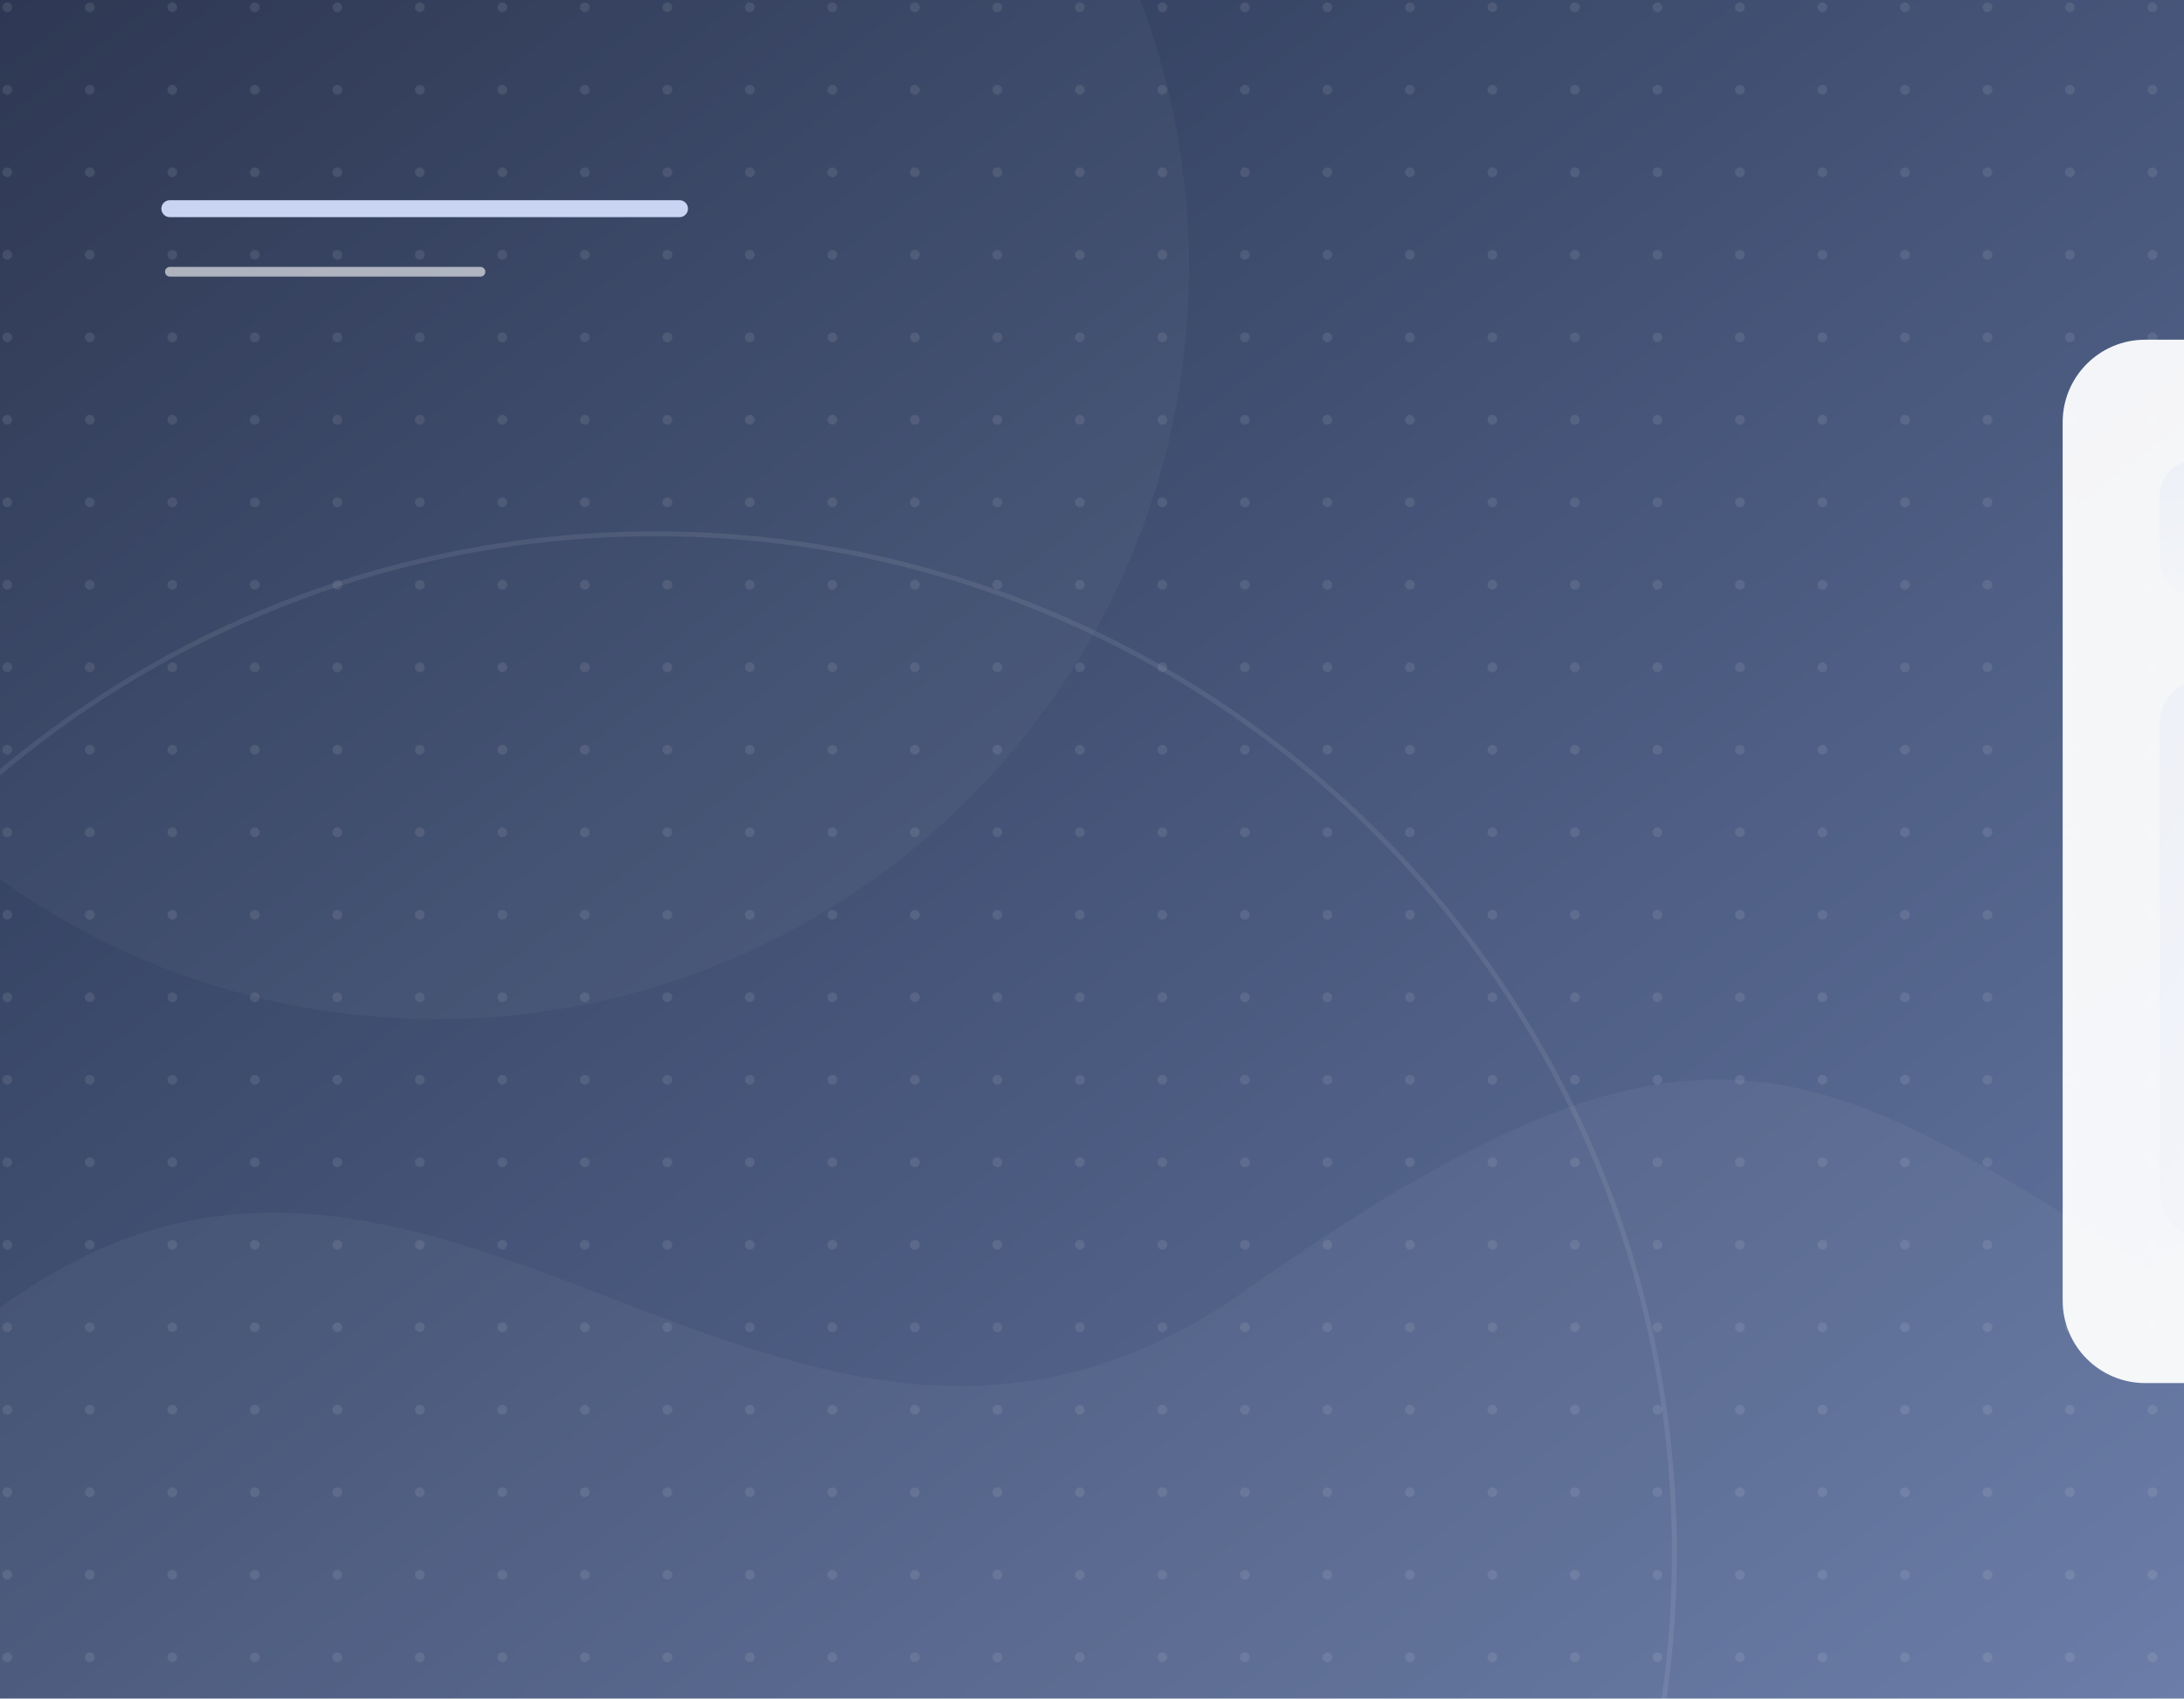
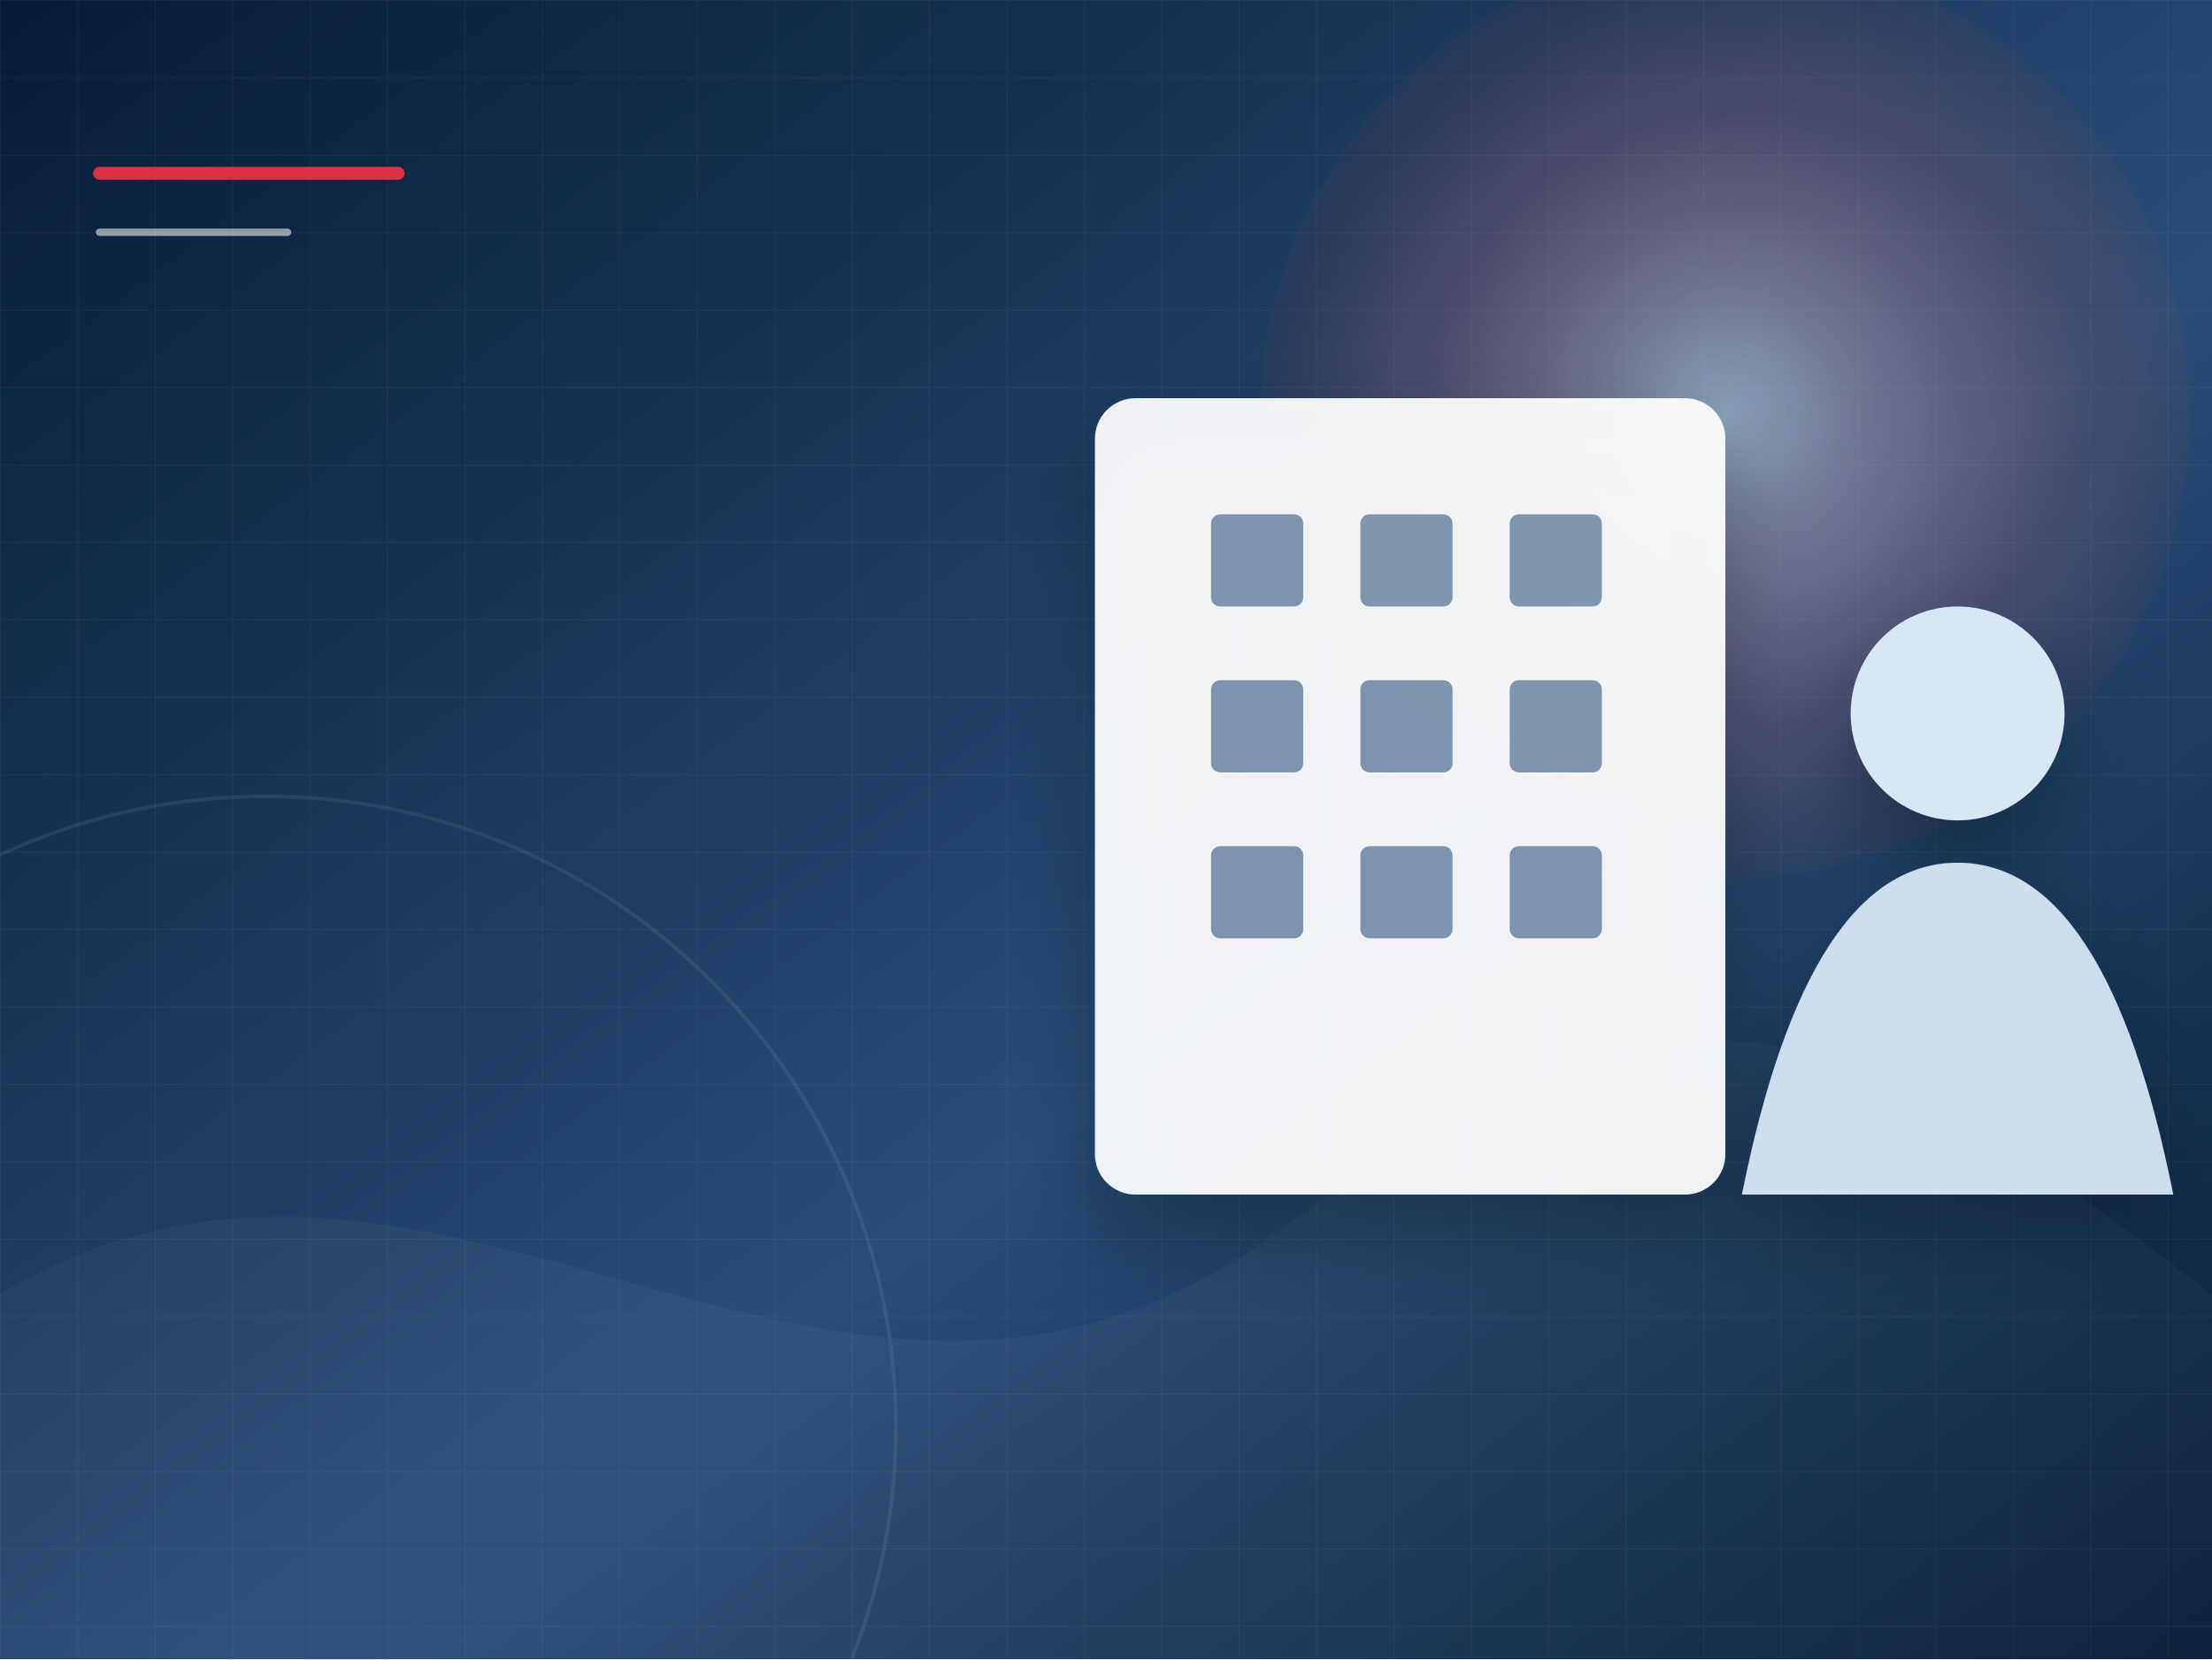
- <svg xmlns="http://www.w3.org/2000/svg" width="900" height="700" viewBox="0 0 900 700" role="img">
+ <svg xmlns="http://www.w3.org/2000/svg" width="1200" height="900" viewBox="0 0 1200 900" role="img" aria-labelledby="title-01ead1da">
  <defs>
    <linearGradient id="bg01ead1da" x1="0" y1="0" x2="1" y2="1">
-       <stop stop-color="#27324e" />
-       <stop offset="1" stop-color="#6578a4" />
+       <stop stop-color="#071b35" />
+       <stop offset=".58" stop-color="#274d76" />
+       <stop offset="1" stop-color="#071b35" />
    </linearGradient>
-     <linearGradient id="accent" x1="0" y1="0" x2="1" y2="1">
-       <stop stop-color="#c8d4f2" />
-       <stop offset="1" stop-color="#fff" />
+     <radialGradient id="glow01ead1da" cx="50%" cy="50%" r="50%">
+       <stop stop-color="#d9e7f5" stop-opacity=".92" />
+       <stop offset="1" stop-color="#d93246" stop-opacity=".08" />
+     </radialGradient>
+     <linearGradient id="glass01ead1da" x1="0" y1="0" x2="1" y2="1">
+       <stop stop-color="#fff" stop-opacity=".36" />
+       <stop offset="1" stop-color="#fff" stop-opacity=".08" />
    </linearGradient>
-     <radialGradient id="warm">
-       <stop stop-color="#ffe9d0" />
-       <stop offset="1" stop-color="#f4a95d" />
-     </radialGradient>
-     <pattern id="dots01ead1da" width="34" height="34" patternUnits="userSpaceOnUse">
-       <circle cx="3" cy="3" r="2" fill="#fff" opacity=".09" />
+     <pattern id="grid01ead1da" width="42" height="42" patternUnits="userSpaceOnUse">
+       <path d="M42 0H0V42" fill="none" stroke="#fff" stroke-opacity=".045" />
    </pattern>
+     <filter id="shadow01ead1da" x="-30%" y="-30%" width="160%" height="160%">
+       <feDropShadow dx="0" dy="22" stdDeviation="24" flood-color="#000" flood-opacity=".28" />
+     </filter>
  </defs>
-   <rect width="900" height="700" fill="url(#bg01ead1da)" />
-   <rect width="900" height="700" fill="url(#dots01ead1da)" />
-   <circle cx="180" cy="110" r="310" fill="#fff" opacity=".035" />
-   <circle cx="270" cy="640" r="420" fill="none" stroke="#fff" stroke-width="2" opacity=".08" />
-   <path d="M0 539.0C180.0 406.0 324.0 665.0 513.0 532.0S747.0 434.0 900 532.0V700H0Z" fill="#fff" opacity=".04" />
-   <rect x="850" y="140" width="570" height="430" rx="34" fill="#fff" opacity=".94" />
-   <rect x="890" y="190" width="490" height="55" rx="14" fill="url(#accent)" opacity=".18" />
-   <rect x="890" y="280" width="145" height="230" rx="18" fill="url(#accent)" opacity=".15" />
-   <rect x="1065" y="280" width="315" height="100" rx="18" fill="url(#accent)" opacity=".12" />
-   <rect x="1065" y="410" width="145" height="100" rx="18" fill="url(#accent)" opacity=".45" />
-   <rect x="1235" y="410" width="145" height="100" rx="18" fill="url(#accent)" opacity=".22" />
-   <circle cx="920" cy="218" r="8" fill="#d93246" />
-   <circle cx="948" cy="218" r="8" fill="#f1b445" />
-   <circle cx="976" cy="218" r="8" fill="#43bd86" />
-   <path d="M70 86h210" stroke="#c8d4f2" stroke-width="7" stroke-linecap="round" />
-   <path d="M70 112h128" stroke="#fff" stroke-width="4" stroke-linecap="round" opacity=".6" />
+   <rect width="1200" height="900" fill="url(#bg01ead1da)" />
+   <rect width="1200" height="900" fill="url(#grid01ead1da)" />
+   <circle cx="936" cy="225" r="252" fill="url(#glow01ead1da)" opacity=".62" />
+   <circle cx="144" cy="774" r="342" fill="none" stroke="#fff" stroke-opacity=".07" stroke-width="2" />
+   <path d="M0 702 C 240 558, 456 846, 696 666 S 1032 576, 1200 702 V 900 H0Z" fill="#fff" opacity=".035" />
+   <path d="M54 94H216" stroke="#d93246" stroke-width="7" stroke-linecap="round" />
+   <path d="M54 126H156" stroke="#fff" stroke-opacity=".55" stroke-width="4" stroke-linecap="round" />
+   <g filter="url(#shadow01ead1da)">
+     <rect x="594" y="216" width="342" height="432" rx="22" fill="#fff" opacity=".92" />
+     <rect x="657" y="279" width="50" height="50" rx="5" fill="#274d76" opacity=".56" />
+     <rect x="738" y="279" width="50" height="50" rx="5" fill="#274d76" opacity=".56" />
+     <rect x="819" y="279" width="50" height="50" rx="5" fill="#274d76" opacity=".56" />
+     <rect x="657" y="369" width="50" height="50" rx="5" fill="#274d76" opacity=".56" />
+     <rect x="738" y="369" width="50" height="50" rx="5" fill="#274d76" opacity=".56" />
+     <rect x="819" y="369" width="50" height="50" rx="5" fill="#274d76" opacity=".56" />
+     <rect x="657" y="459" width="50" height="50" rx="5" fill="#274d76" opacity=".56" />
+     <rect x="738" y="459" width="50" height="50" rx="5" fill="#274d76" opacity=".56" />
+     <rect x="819" y="459" width="50" height="50" rx="5" fill="#274d76" opacity=".56" />
+     <circle cx="1062" cy="387" r="58" fill="#d9e7f5" />
+     <path d="M945 648Q981 468 1062 468T1179 648" fill="#d9e7f5" opacity=".94" />
+   </g>
</svg>
